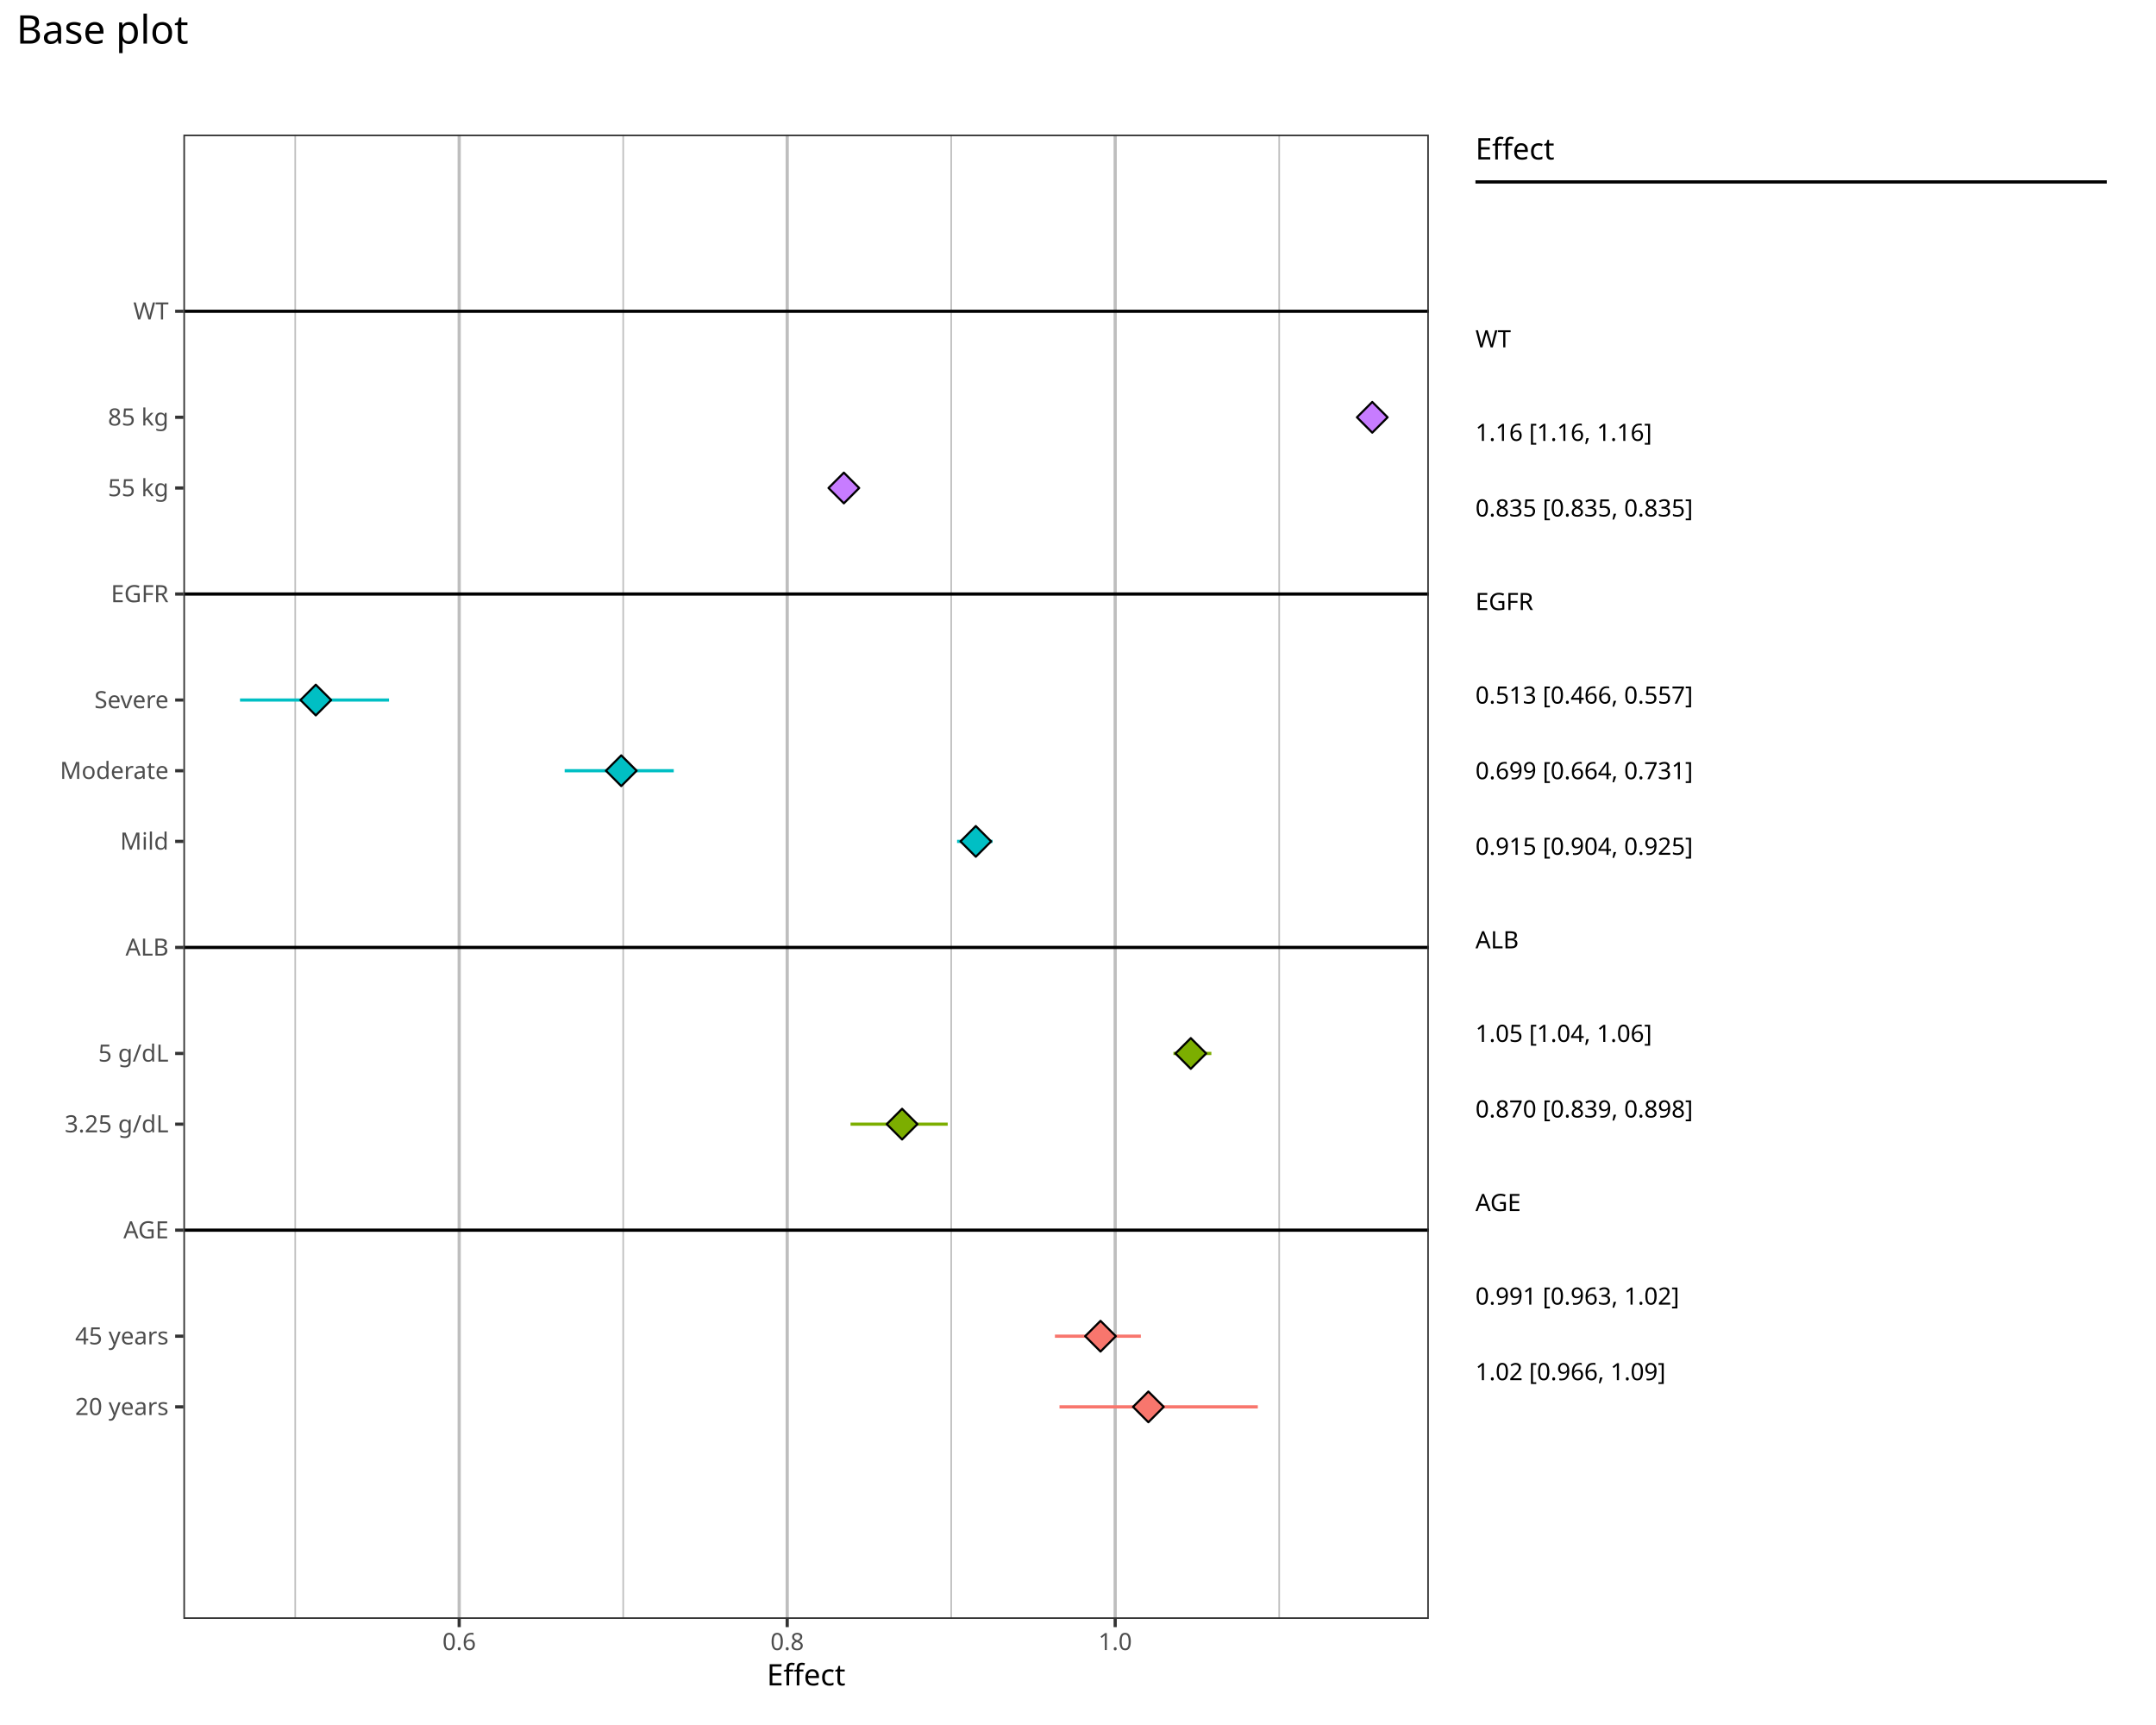
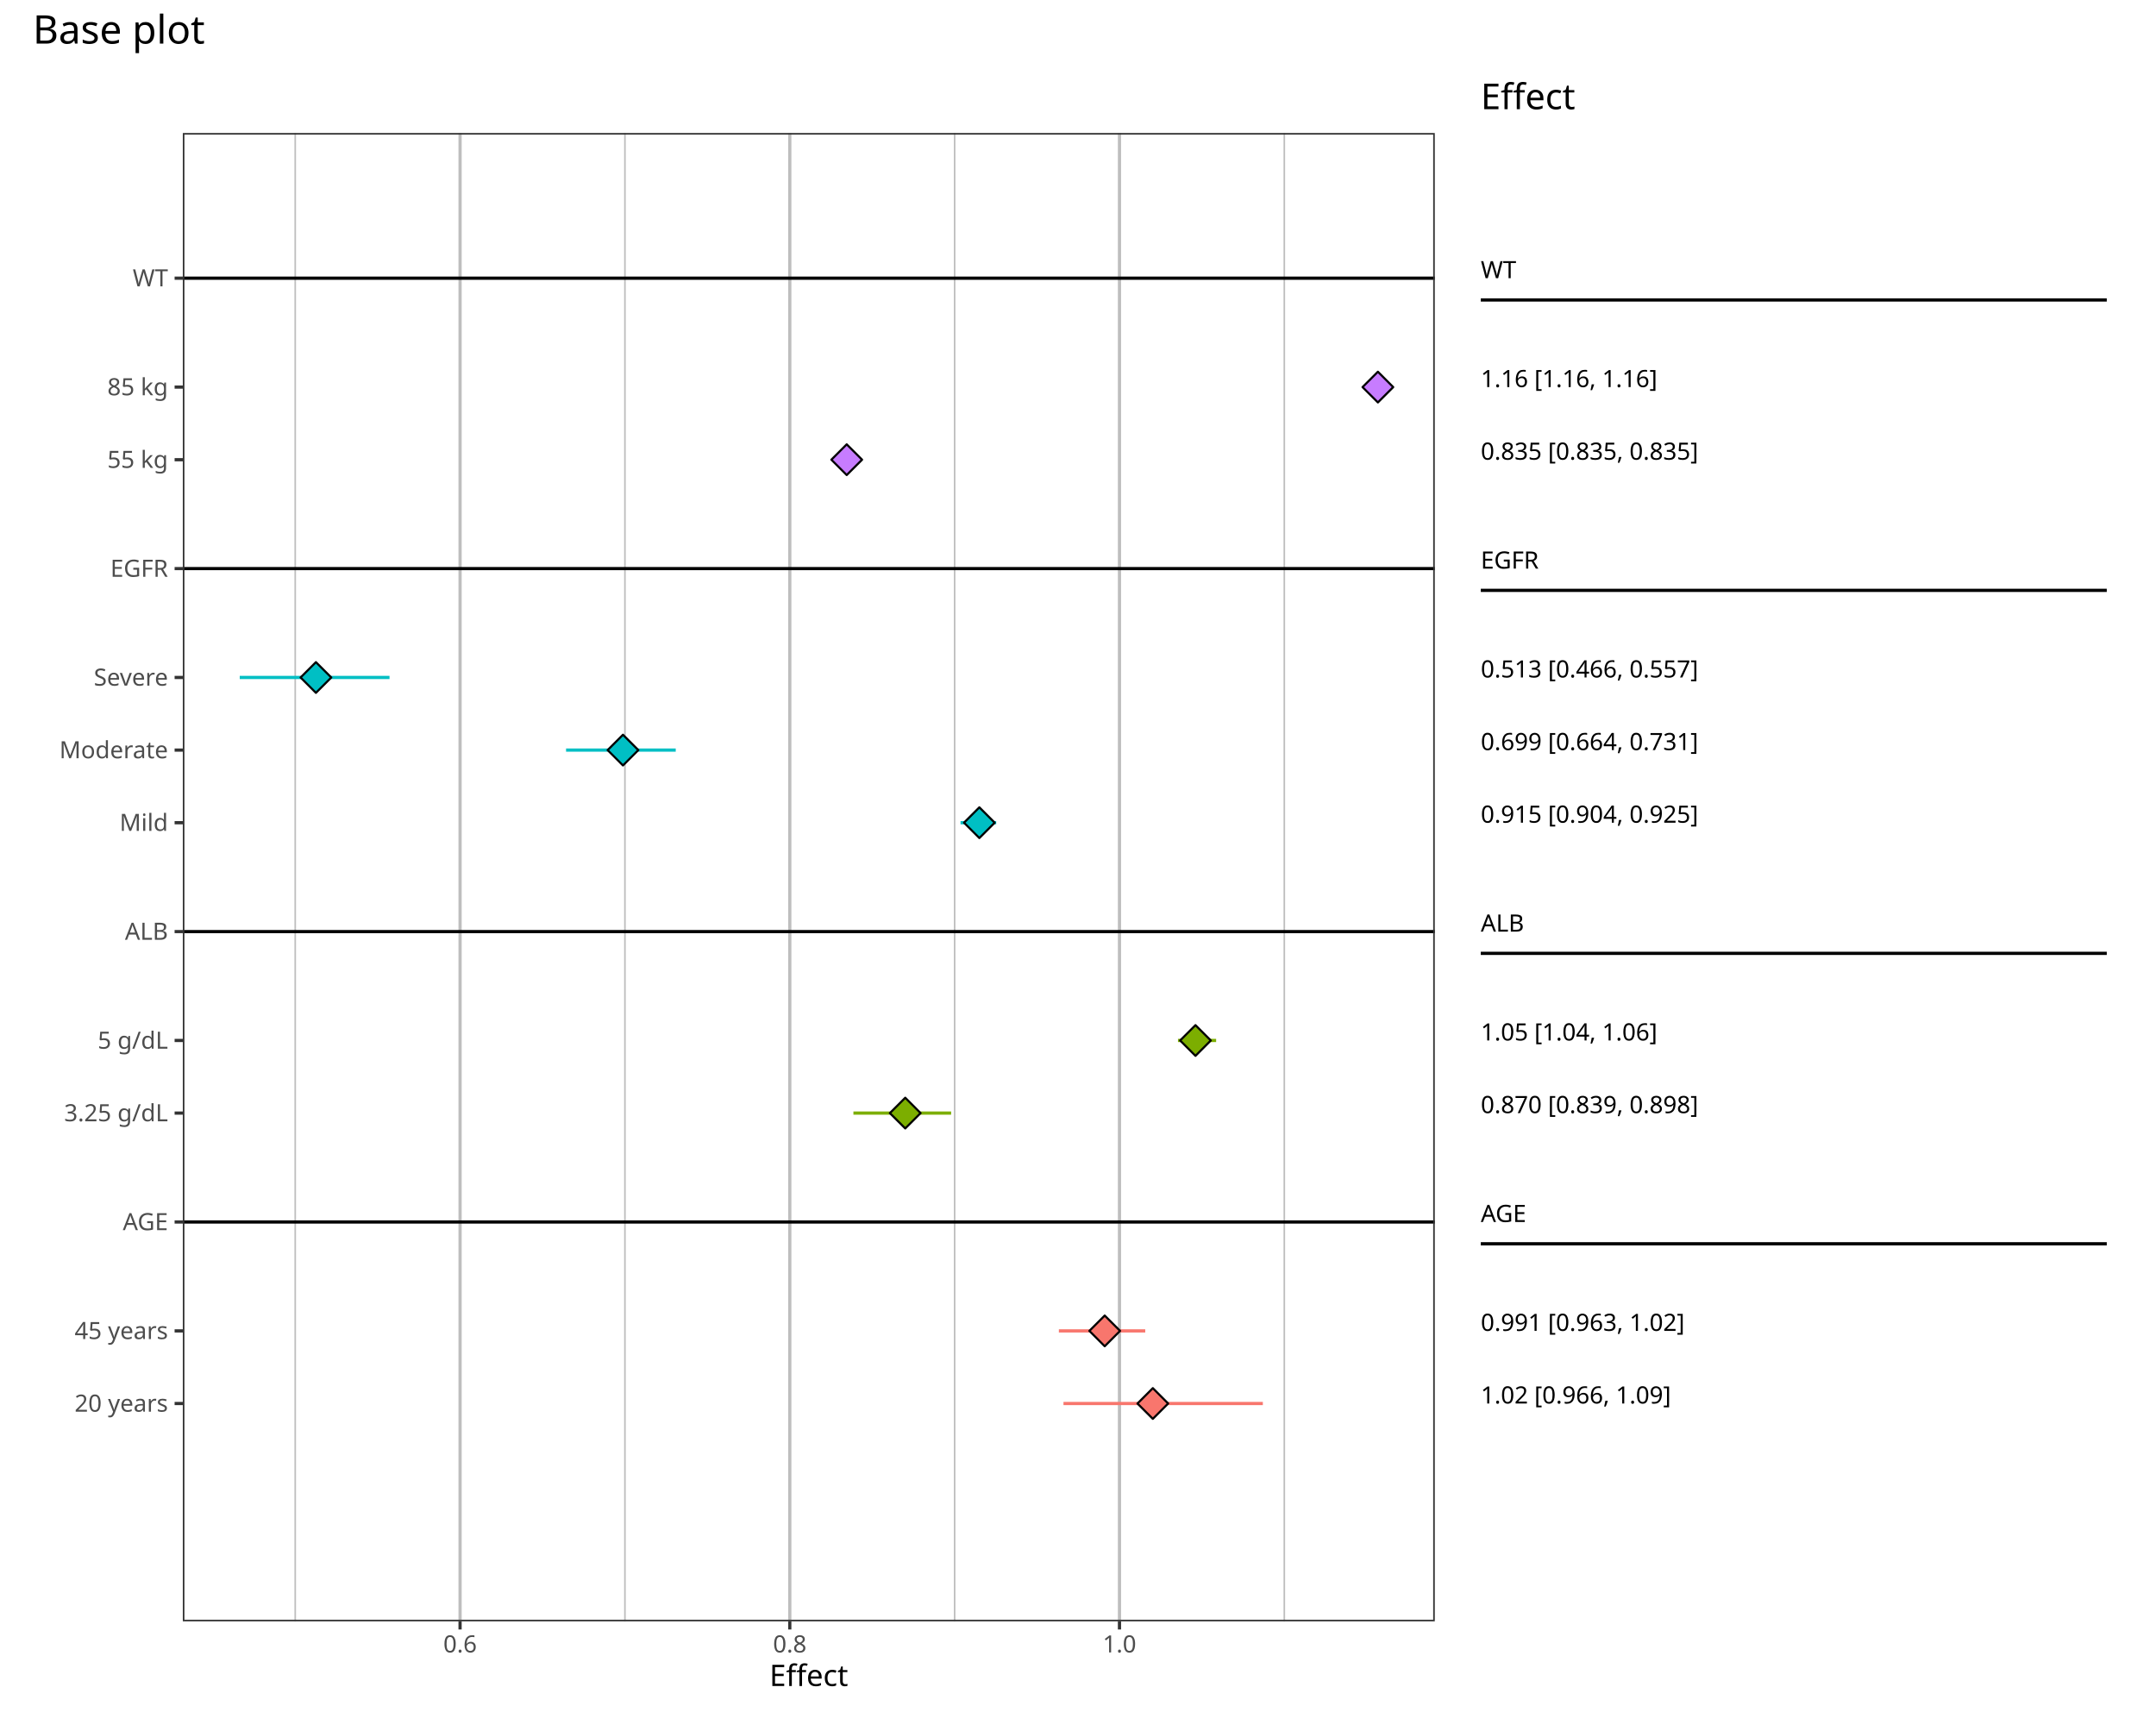
<svg xmlns="http://www.w3.org/2000/svg" class="svglite" data-engine-version="2.0" width="720.00pt" height="576.00pt" viewBox="0 0 720.00 576.00">
  <defs>
    <style type="text/css">
    .svglite line, .svglite polyline, .svglite polygon, .svglite path, .svglite rect, .svglite circle {
      fill: none;
      stroke: #000000;
      stroke-linecap: round;
      stroke-linejoin: round;
      stroke-miterlimit: 10.00;
    }
  </style>
  </defs>
  <rect width="100%" height="100%" style="stroke: none; fill: #FFFFFF;" />
  <defs>
    <clipPath id="cpMC4wMHw3MjAuMDB8MC4wMHw1NzYuMDA=">
      <rect x="0.00" y="0.00" width="720.00" height="576.00" />
    </clipPath>
  </defs>
  <g clip-path="url(#cpMC4wMHw3MjAuMDB8MC4wMHw1NzYuMDA=)">
    <rect x="0.00" y="0.00" width="720.00" height="576.00" style="stroke-width: 1.07; stroke: #FFFFFF; fill: #FFFFFF;" />
  </g>
  <defs>
-     <clipPath id="cpNS40OHw3MTQuNTJ8MjIuNzh8NTcwLjUy">
-       <rect x="5.48" y="22.78" width="709.04" height="547.74" />
+     <clipPath id="cpNjEuMDV8NzAzLjU2fDQ0LjQxfDU0MS4zNw==">
+       <rect x="61.05" y="44.41" width="642.51" height="496.97" />
    </clipPath>
  </defs>
-   <g clip-path="url(#cpNS40OHw3MTQuNTJ8MjIuNzh8NTcwLjUy)">
+   <g clip-path="url(#cpNjEuMDV8NzAzLjU2fDQ0LjQxfDU0MS4zNw==)">
</g>
  <g clip-path="url(#cpMC4wMHw3MjAuMDB8MC4wMHw1NzYuMDA=)">
</g>
  <defs>
-     <clipPath id="cpNS40OHw0NzguMTd8MjIuNzh8NTcwLjUy">
-       <rect x="5.48" y="22.78" width="472.69" height="547.74" />
+     <clipPath id="cpNS40OHw0ODAuMTV8MjIuNzh8NTcwLjUy">
+       <rect x="5.48" y="22.78" width="474.67" height="547.74" />
    </clipPath>
  </defs>
-   <g clip-path="url(#cpNS40OHw0NzguMTd8MjIuNzh8NTcwLjUy)">
-     <rect x="5.48" y="22.78" width="472.69" height="547.74" style="stroke-width: 1.07; stroke: #FFFFFF; fill: #FFFFFF;" />
+   <g clip-path="url(#cpNS40OHw0ODAuMTV8MjIuNzh8NTcwLjUy)">
+     <rect x="5.48" y="22.78" width="474.67" height="547.74" style="stroke-width: 1.07; stroke: #FFFFFF; fill: #FFFFFF;" />
  </g>
  <g clip-path="url(#cpMC4wMHw3MjAuMDB8MC4wMHw1NzYuMDA=)">
</g>
  <defs>
-     <clipPath id="cpNjEuMjR8NDc3LjE4fDQ0Ljk0fDU0MC41OA==">
-       <rect x="61.24" y="44.94" width="415.93" height="495.64" />
+     <clipPath id="cpNjEuMDV8NDc5LjE1fDQ0LjQxfDU0MS4zNw==">
+       <rect x="61.05" y="44.41" width="418.10" height="496.97" />
    </clipPath>
  </defs>
-   <g clip-path="url(#cpNjEuMjR8NDc3LjE4fDQ0Ljk0fDU0MC41OA==)">
-     <rect x="61.24" y="44.94" width="415.93" height="495.64" style="stroke-width: 1.07; stroke: none; fill: #FFFFFF;" />
-     <polyline points="98.59,540.58 98.59,44.94 " style="stroke-width: 0.53; stroke: #BEBEBE; stroke-linecap: butt;" />
-     <polyline points="208.12,540.58 208.12,44.94 " style="stroke-width: 0.53; stroke: #BEBEBE; stroke-linecap: butt;" />
-     <polyline points="317.66,540.58 317.66,44.94 " style="stroke-width: 0.53; stroke: #BEBEBE; stroke-linecap: butt;" />
-     <polyline points="427.19,540.58 427.19,44.94 " style="stroke-width: 0.53; stroke: #BEBEBE; stroke-linecap: butt;" />
-     <polyline points="153.35,540.58 153.35,44.94 " style="stroke-width: 1.07; stroke: #BEBEBE; stroke-linecap: butt;" />
-     <polyline points="262.89,540.58 262.89,44.94 " style="stroke-width: 1.07; stroke: #BEBEBE; stroke-linecap: butt;" />
-     <polyline points="372.42,540.58 372.42,44.94 " style="stroke-width: 1.07; stroke: #BEBEBE; stroke-linecap: butt;" />
-     <line x1="-175.25" y1="540.58" x2="-175.25" y2="44.94" style="stroke-width: 1.07; stroke-dasharray: 1.42,4.27,5.69,4.27; stroke-linecap: butt;" />
-     <polyline points="420.05,469.77 420.05,469.77 " style="stroke-width: 1.07; stroke: #F8766D; stroke-linecap: butt;" />
-     <polyline points="420.05,469.77 353.82,469.77 " style="stroke-width: 1.07; stroke: #F8766D; stroke-linecap: butt;" />
-     <polyline points="353.82,469.77 353.82,469.77 " style="stroke-width: 1.07; stroke: #F8766D; stroke-linecap: butt;" />
-     <polyline points="380.99,446.17 380.99,446.17 " style="stroke-width: 1.07; stroke: #F8766D; stroke-linecap: butt;" />
-     <polyline points="380.99,446.17 352.29,446.17 " style="stroke-width: 1.07; stroke: #F8766D; stroke-linecap: butt;" />
-     <polyline points="352.29,446.17 352.29,446.17 " style="stroke-width: 1.07; stroke: #F8766D; stroke-linecap: butt;" />
-     <polyline points="316.49,375.37 316.49,375.37 " style="stroke-width: 1.07; stroke: #7CAE00; stroke-linecap: butt;" />
-     <polyline points="316.49,375.37 284.04,375.37 " style="stroke-width: 1.07; stroke: #7CAE00; stroke-linecap: butt;" />
-     <polyline points="284.04,375.37 284.04,375.37 " style="stroke-width: 1.07; stroke: #7CAE00; stroke-linecap: butt;" />
-     <polyline points="404.54,351.76 404.54,351.76 " style="stroke-width: 1.07; stroke: #7CAE00; stroke-linecap: butt;" />
-     <polyline points="404.54,351.76 391.86,351.76 " style="stroke-width: 1.07; stroke: #7CAE00; stroke-linecap: butt;" />
-     <polyline points="391.86,351.76 391.86,351.76 " style="stroke-width: 1.07; stroke: #7CAE00; stroke-linecap: butt;" />
-     <polyline points="331.47,280.96 331.47,280.96 " style="stroke-width: 1.07; stroke: #00BFC4; stroke-linecap: butt;" />
-     <polyline points="331.47,280.96 319.62,280.96 " style="stroke-width: 1.07; stroke: #00BFC4; stroke-linecap: butt;" />
-     <polyline points="319.62,280.96 319.62,280.96 " style="stroke-width: 1.07; stroke: #00BFC4; stroke-linecap: butt;" />
-     <polyline points="225.00,257.35 225.00,257.35 " style="stroke-width: 1.07; stroke: #00BFC4; stroke-linecap: butt;" />
-     <polyline points="225.00,257.35 188.57,257.35 " style="stroke-width: 1.07; stroke: #00BFC4; stroke-linecap: butt;" />
-     <polyline points="188.57,257.35 188.57,257.35 " style="stroke-width: 1.07; stroke: #00BFC4; stroke-linecap: butt;" />
-     <polyline points="129.91,233.75 129.91,233.75 " style="stroke-width: 1.07; stroke: #00BFC4; stroke-linecap: butt;" />
-     <polyline points="129.91,233.75 80.15,233.75 " style="stroke-width: 1.07; stroke: #00BFC4; stroke-linecap: butt;" />
-     <polyline points="80.15,233.75 80.15,233.75 " style="stroke-width: 1.07; stroke: #00BFC4; stroke-linecap: butt;" />
-     <polyline points="281.81,162.95 281.81,162.95 " style="stroke-width: 1.07; stroke: #C77CFF; stroke-linecap: butt;" />
-     <polyline points="281.81,162.95 281.81,162.95 " style="stroke-width: 1.07; stroke: #C77CFF; stroke-linecap: butt;" />
-     <polyline points="281.81,162.95 281.81,162.95 " style="stroke-width: 1.07; stroke: #C77CFF; stroke-linecap: butt;" />
-     <polyline points="458.27,139.34 458.27,139.34 " style="stroke-width: 1.07; stroke: #C77CFF; stroke-linecap: butt;" />
-     <polyline points="458.27,139.34 458.27,139.34 " style="stroke-width: 1.07; stroke: #C77CFF; stroke-linecap: butt;" />
-     <polyline points="458.27,139.34 458.27,139.34 " style="stroke-width: 1.07; stroke: #C77CFF; stroke-linecap: butt;" />
-     <polygon points="383.50,474.90 388.63,469.77 383.50,464.65 378.38,469.77 " style="stroke-width: 0.71; fill: #F8766D;" />
-     <polygon points="367.52,451.30 372.64,446.17 367.52,441.05 362.39,446.17 " style="stroke-width: 0.71; fill: #F8766D;" />
-     <polygon points="301.25,380.49 306.38,375.37 301.25,370.24 296.13,375.37 " style="stroke-width: 0.71; fill: #7CAE00;" />
-     <polygon points="397.67,356.89 402.80,351.76 397.67,346.64 392.55,351.76 " style="stroke-width: 0.71; fill: #7CAE00;" />
-     <polygon points="325.87,286.08 331.00,280.96 325.87,275.83 320.75,280.96 " style="stroke-width: 0.71; fill: #00BFC4;" />
-     <polygon points="207.47,262.48 212.60,257.35 207.47,252.23 202.35,257.35 " style="stroke-width: 0.71; fill: #00BFC4;" />
-     <polygon points="105.46,238.88 110.59,233.75 105.46,228.63 100.34,233.75 " style="stroke-width: 0.71; fill: #00BFC4;" />
-     <polygon points="281.81,168.07 286.93,162.95 281.81,157.82 276.68,162.95 " style="stroke-width: 0.71; fill: #C77CFF;" />
-     <polygon points="458.27,144.47 463.40,139.34 458.27,134.22 453.15,139.34 " style="stroke-width: 0.71; fill: #C77CFF;" />
-     <line x1="61.24" y1="103.94" x2="477.18" y2="103.94" style="stroke-width: 1.07; stroke-linecap: butt;" />
-     <line x1="61.24" y1="198.35" x2="477.18" y2="198.35" style="stroke-width: 1.07; stroke-linecap: butt;" />
-     <line x1="61.24" y1="316.36" x2="477.18" y2="316.36" style="stroke-width: 1.07; stroke-linecap: butt;" />
-     <line x1="61.24" y1="410.77" x2="477.18" y2="410.77" style="stroke-width: 1.07; stroke-linecap: butt;" />
-     <rect x="61.24" y="44.94" width="415.93" height="495.64" style="stroke-width: 1.07; stroke: #333333;" />
+   <g clip-path="url(#cpNjEuMDV8NDc5LjE1fDQ0LjQxfDU0MS4zNw==)">
+     <rect x="61.05" y="44.41" width="418.10" height="496.97" style="stroke-width: 1.07; stroke: none; fill: #FFFFFF;" />
+     <polyline points="98.59,541.37 98.59,44.41 " style="stroke-width: 0.53; stroke: #BEBEBE; stroke-linecap: butt;" />
+     <polyline points="208.70,541.37 208.70,44.41 " style="stroke-width: 0.53; stroke: #BEBEBE; stroke-linecap: butt;" />
+     <polyline points="318.80,541.37 318.80,44.41 " style="stroke-width: 0.53; stroke: #BEBEBE; stroke-linecap: butt;" />
+     <polyline points="428.90,541.37 428.90,44.41 " style="stroke-width: 0.53; stroke: #BEBEBE; stroke-linecap: butt;" />
+     <polyline points="153.64,541.37 153.64,44.41 " style="stroke-width: 1.07; stroke: #BEBEBE; stroke-linecap: butt;" />
+     <polyline points="263.75,541.37 263.75,44.41 " style="stroke-width: 1.07; stroke: #BEBEBE; stroke-linecap: butt;" />
+     <polyline points="373.85,541.37 373.85,44.41 " style="stroke-width: 1.07; stroke: #BEBEBE; stroke-linecap: butt;" />
+     <line x1="-176.67" y1="541.37" x2="-176.67" y2="44.41" style="stroke-width: 1.07; stroke-dasharray: 1.42,4.27,5.69,4.27; stroke-linecap: butt;" />
+     <polyline points="421.73,468.65 421.73,468.65 " style="stroke-width: 1.07; stroke: #F8766D; stroke-linecap: butt;" />
+     <polyline points="421.73,468.65 355.15,468.65 " style="stroke-width: 1.07; stroke: #F8766D; stroke-linecap: butt;" />
+     <polyline points="355.15,468.65 355.15,468.65 " style="stroke-width: 1.07; stroke: #F8766D; stroke-linecap: butt;" />
+     <polyline points="382.46,444.40 382.46,444.40 " style="stroke-width: 1.07; stroke: #F8766D; stroke-linecap: butt;" />
+     <polyline points="382.46,444.40 353.61,444.40 " style="stroke-width: 1.07; stroke: #F8766D; stroke-linecap: butt;" />
+     <polyline points="353.61,444.40 353.61,444.40 " style="stroke-width: 1.07; stroke: #F8766D; stroke-linecap: butt;" />
+     <polyline points="317.63,371.68 317.63,371.68 " style="stroke-width: 1.07; stroke: #7CAE00; stroke-linecap: butt;" />
+     <polyline points="317.63,371.68 285.00,371.68 " style="stroke-width: 1.07; stroke: #7CAE00; stroke-linecap: butt;" />
+     <polyline points="285.00,371.68 285.00,371.68 " style="stroke-width: 1.07; stroke: #7CAE00; stroke-linecap: butt;" />
+     <polyline points="406.13,347.43 406.13,347.43 " style="stroke-width: 1.07; stroke: #7CAE00; stroke-linecap: butt;" />
+     <polyline points="406.13,347.43 393.39,347.43 " style="stroke-width: 1.07; stroke: #7CAE00; stroke-linecap: butt;" />
+     <polyline points="393.39,347.43 393.39,347.43 " style="stroke-width: 1.07; stroke: #7CAE00; stroke-linecap: butt;" />
+     <polyline points="332.68,274.71 332.68,274.71 " style="stroke-width: 1.07; stroke: #00BFC4; stroke-linecap: butt;" />
+     <polyline points="332.68,274.71 320.77,274.71 " style="stroke-width: 1.07; stroke: #00BFC4; stroke-linecap: butt;" />
+     <polyline points="320.77,274.71 320.77,274.71 " style="stroke-width: 1.07; stroke: #00BFC4; stroke-linecap: butt;" />
+     <polyline points="225.66,250.47 225.66,250.47 " style="stroke-width: 1.07; stroke: #00BFC4; stroke-linecap: butt;" />
+     <polyline points="225.66,250.47 189.04,250.47 " style="stroke-width: 1.07; stroke: #00BFC4; stroke-linecap: butt;" />
+     <polyline points="189.04,250.47 189.04,250.47 " style="stroke-width: 1.07; stroke: #00BFC4; stroke-linecap: butt;" />
+     <polyline points="130.08,226.22 130.08,226.22 " style="stroke-width: 1.07; stroke: #00BFC4; stroke-linecap: butt;" />
+     <polyline points="130.08,226.22 80.06,226.22 " style="stroke-width: 1.07; stroke: #00BFC4; stroke-linecap: butt;" />
+     <polyline points="80.06,226.22 80.06,226.22 " style="stroke-width: 1.07; stroke: #00BFC4; stroke-linecap: butt;" />
+     <polyline points="282.76,153.50 282.76,153.50 " style="stroke-width: 1.07; stroke: #C77CFF; stroke-linecap: butt;" />
+     <polyline points="282.76,153.50 282.76,153.50 " style="stroke-width: 1.07; stroke: #C77CFF; stroke-linecap: butt;" />
+     <polyline points="282.76,153.50 282.76,153.50 " style="stroke-width: 1.07; stroke: #C77CFF; stroke-linecap: butt;" />
+     <polyline points="460.15,129.26 460.15,129.26 " style="stroke-width: 1.07; stroke: #C77CFF; stroke-linecap: butt;" />
+     <polyline points="460.15,129.26 460.15,129.26 " style="stroke-width: 1.07; stroke: #C77CFF; stroke-linecap: butt;" />
+     <polyline points="460.15,129.26 460.15,129.26 " style="stroke-width: 1.07; stroke: #C77CFF; stroke-linecap: butt;" />
+     <polygon points="384.99,473.77 390.11,468.65 384.99,463.52 379.86,468.65 " style="stroke-width: 0.71; fill: #F8766D;" />
+     <polygon points="368.92,449.53 374.05,444.40 368.92,439.28 363.80,444.40 " style="stroke-width: 0.71; fill: #F8766D;" />
+     <polygon points="302.31,376.80 307.43,371.68 302.31,366.55 297.18,371.68 " style="stroke-width: 0.71; fill: #7CAE00;" />
+     <polygon points="399.23,352.56 404.35,347.43 399.23,342.31 394.11,347.43 " style="stroke-width: 0.71; fill: #7CAE00;" />
+     <polygon points="327.06,279.83 332.18,274.71 327.06,269.58 321.93,274.71 " style="stroke-width: 0.71; fill: #00BFC4;" />
+     <polygon points="208.04,255.59 213.17,250.47 208.04,245.34 202.92,250.47 " style="stroke-width: 0.71; fill: #00BFC4;" />
+     <polygon points="105.50,231.35 110.63,226.22 105.50,221.10 100.38,226.22 " style="stroke-width: 0.71; fill: #00BFC4;" />
+     <polygon points="282.76,158.62 287.89,153.50 282.76,148.37 277.64,153.50 " style="stroke-width: 0.71; fill: #C77CFF;" />
+     <polygon points="460.15,134.38 465.27,129.26 460.15,124.13 455.02,129.26 " style="stroke-width: 0.71; fill: #C77CFF;" />
+     <line x1="61.05" y1="92.89" x2="479.15" y2="92.89" style="stroke-width: 1.07; stroke-linecap: butt;" />
+     <line x1="61.05" y1="189.86" x2="479.15" y2="189.86" style="stroke-width: 1.07; stroke-linecap: butt;" />
+     <line x1="61.05" y1="311.07" x2="479.15" y2="311.07" style="stroke-width: 1.07; stroke-linecap: butt;" />
+     <line x1="61.05" y1="408.04" x2="479.15" y2="408.04" style="stroke-width: 1.07; stroke-linecap: butt;" />
+     <rect x="61.05" y="44.41" width="418.10" height="496.97" style="stroke-width: 1.07; stroke: #333333;" />
  </g>
  <g clip-path="url(#cpMC4wMHw3MjAuMDB8MC4wMHw1NzYuMDA=)">
-     <text x="56.31" y="106.67" text-anchor="end" style="font-size: 7.94px; fill: #4D4D4D; font-family: sans;" textLength="12.34px" lengthAdjust="spacingAndGlyphs">WT</text>
-     <text x="56.31" y="142.08" text-anchor="end" style="font-size: 7.94px; fill: #4D4D4D; font-family: sans;" textLength="19.42px" lengthAdjust="spacingAndGlyphs">85 kg</text>
-     <text x="56.31" y="165.68" text-anchor="end" style="font-size: 7.94px; fill: #4D4D4D; font-family: sans;" textLength="19.42px" lengthAdjust="spacingAndGlyphs">55 kg</text>
-     <text x="56.31" y="201.08" text-anchor="end" style="font-size: 7.94px; fill: #4D4D4D; font-family: sans;" textLength="22.05px" lengthAdjust="spacingAndGlyphs">EGFR</text>
-     <text x="56.31" y="236.48" text-anchor="end" style="font-size: 7.94px; fill: #4D4D4D; font-family: sans;" textLength="25.15px" lengthAdjust="spacingAndGlyphs">Severe</text>
-     <text x="56.31" y="260.09" text-anchor="end" style="font-size: 7.94px; fill: #4D4D4D; font-family: sans;" textLength="33.54px" lengthAdjust="spacingAndGlyphs">Moderate</text>
-     <text x="56.31" y="283.69" text-anchor="end" style="font-size: 7.94px; fill: #4D4D4D; font-family: sans;" textLength="14.55px" lengthAdjust="spacingAndGlyphs">Mild</text>
-     <text x="56.31" y="319.09" text-anchor="end" style="font-size: 7.94px; fill: #4D4D4D; font-family: sans;" textLength="15.01px" lengthAdjust="spacingAndGlyphs">ALB</text>
-     <text x="56.31" y="354.49" text-anchor="end" style="font-size: 7.94px; fill: #4D4D4D; font-family: sans;" textLength="22.07px" lengthAdjust="spacingAndGlyphs">5 g/dL</text>
-     <text x="56.31" y="378.10" text-anchor="end" style="font-size: 7.94px; fill: #4D4D4D; font-family: sans;" textLength="33.10px" lengthAdjust="spacingAndGlyphs">3.25 g/dL</text>
-     <text x="56.31" y="413.50" text-anchor="end" style="font-size: 7.94px; fill: #4D4D4D; font-family: sans;" textLength="16.77px" lengthAdjust="spacingAndGlyphs">AGE</text>
-     <text x="56.31" y="448.90" text-anchor="end" style="font-size: 7.94px; fill: #4D4D4D; font-family: sans;" textLength="30.45px" lengthAdjust="spacingAndGlyphs">45 years</text>
-     <text x="56.31" y="472.50" text-anchor="end" style="font-size: 7.94px; fill: #4D4D4D; font-family: sans;" textLength="30.45px" lengthAdjust="spacingAndGlyphs">20 years</text>
-     <polyline points="58.50,103.94 61.24,103.94 " style="stroke-width: 1.07; stroke: #333333; stroke-linecap: butt;" />
-     <polyline points="58.50,139.34 61.24,139.34 " style="stroke-width: 1.07; stroke: #333333; stroke-linecap: butt;" />
-     <polyline points="58.50,162.95 61.24,162.95 " style="stroke-width: 1.07; stroke: #333333; stroke-linecap: butt;" />
-     <polyline points="58.50,198.35 61.24,198.35 " style="stroke-width: 1.07; stroke: #333333; stroke-linecap: butt;" />
-     <polyline points="58.50,233.75 61.24,233.75 " style="stroke-width: 1.07; stroke: #333333; stroke-linecap: butt;" />
-     <polyline points="58.50,257.35 61.24,257.35 " style="stroke-width: 1.07; stroke: #333333; stroke-linecap: butt;" />
-     <polyline points="58.50,280.96 61.24,280.96 " style="stroke-width: 1.07; stroke: #333333; stroke-linecap: butt;" />
-     <polyline points="58.50,316.36 61.24,316.36 " style="stroke-width: 1.07; stroke: #333333; stroke-linecap: butt;" />
-     <polyline points="58.50,351.76 61.24,351.76 " style="stroke-width: 1.07; stroke: #333333; stroke-linecap: butt;" />
-     <polyline points="58.50,375.37 61.24,375.37 " style="stroke-width: 1.07; stroke: #333333; stroke-linecap: butt;" />
-     <polyline points="58.50,410.77 61.24,410.77 " style="stroke-width: 1.07; stroke: #333333; stroke-linecap: butt;" />
-     <polyline points="58.50,446.17 61.24,446.17 " style="stroke-width: 1.07; stroke: #333333; stroke-linecap: butt;" />
-     <polyline points="58.50,469.77 61.24,469.77 " style="stroke-width: 1.07; stroke: #333333; stroke-linecap: butt;" />
-     <polyline points="153.35,543.32 153.35,540.58 " style="stroke-width: 1.07; stroke: #333333; stroke-linecap: butt;" />
-     <polyline points="262.89,543.32 262.89,540.58 " style="stroke-width: 1.07; stroke: #333333; stroke-linecap: butt;" />
-     <polyline points="372.42,543.32 372.42,540.58 " style="stroke-width: 1.07; stroke: #333333; stroke-linecap: butt;" />
-     <text x="153.35" y="550.97" text-anchor="middle" style="font-size: 7.94px; fill: #4D4D4D; font-family: sans;" textLength="11.03px" lengthAdjust="spacingAndGlyphs">0.6</text>
-     <text x="262.89" y="550.97" text-anchor="middle" style="font-size: 7.94px; fill: #4D4D4D; font-family: sans;" textLength="11.03px" lengthAdjust="spacingAndGlyphs">0.8</text>
-     <text x="372.42" y="550.97" text-anchor="middle" style="font-size: 7.94px; fill: #4D4D4D; font-family: sans;" textLength="11.03px" lengthAdjust="spacingAndGlyphs">1.0</text>
-     <text x="269.21" y="562.79" text-anchor="middle" style="font-size: 9.92px; font-family: sans;" textLength="25.37px" lengthAdjust="spacingAndGlyphs">Effect</text>
+     <text x="56.12" y="95.62" text-anchor="end" style="font-size: 7.94px; fill: #4D4D4D; font-family: sans;" textLength="12.34px" lengthAdjust="spacingAndGlyphs">WT</text>
+     <text x="56.12" y="131.99" text-anchor="end" style="font-size: 7.94px; fill: #4D4D4D; font-family: sans;" textLength="19.42px" lengthAdjust="spacingAndGlyphs">85 kg</text>
+     <text x="56.12" y="156.23" text-anchor="end" style="font-size: 7.94px; fill: #4D4D4D; font-family: sans;" textLength="19.42px" lengthAdjust="spacingAndGlyphs">55 kg</text>
+     <text x="56.12" y="192.59" text-anchor="end" style="font-size: 7.94px; fill: #4D4D4D; font-family: sans;" textLength="22.05px" lengthAdjust="spacingAndGlyphs">EGFR</text>
+     <text x="56.12" y="228.95" text-anchor="end" style="font-size: 7.94px; fill: #4D4D4D; font-family: sans;" textLength="25.15px" lengthAdjust="spacingAndGlyphs">Severe</text>
+     <text x="56.12" y="253.20" text-anchor="end" style="font-size: 7.94px; fill: #4D4D4D; font-family: sans;" textLength="33.54px" lengthAdjust="spacingAndGlyphs">Moderate</text>
+     <text x="56.12" y="277.44" text-anchor="end" style="font-size: 7.94px; fill: #4D4D4D; font-family: sans;" textLength="14.55px" lengthAdjust="spacingAndGlyphs">Mild</text>
+     <text x="56.12" y="313.80" text-anchor="end" style="font-size: 7.94px; fill: #4D4D4D; font-family: sans;" textLength="15.01px" lengthAdjust="spacingAndGlyphs">ALB</text>
+     <text x="56.12" y="350.17" text-anchor="end" style="font-size: 7.94px; fill: #4D4D4D; font-family: sans;" textLength="22.07px" lengthAdjust="spacingAndGlyphs">5 g/dL</text>
+     <text x="56.12" y="374.41" text-anchor="end" style="font-size: 7.94px; fill: #4D4D4D; font-family: sans;" textLength="33.10px" lengthAdjust="spacingAndGlyphs">3.25 g/dL</text>
+     <text x="56.12" y="410.77" text-anchor="end" style="font-size: 7.94px; fill: #4D4D4D; font-family: sans;" textLength="16.77px" lengthAdjust="spacingAndGlyphs">AGE</text>
+     <text x="56.12" y="447.13" text-anchor="end" style="font-size: 7.94px; fill: #4D4D4D; font-family: sans;" textLength="30.45px" lengthAdjust="spacingAndGlyphs">45 years</text>
+     <text x="56.12" y="471.38" text-anchor="end" style="font-size: 7.94px; fill: #4D4D4D; font-family: sans;" textLength="30.45px" lengthAdjust="spacingAndGlyphs">20 years</text>
+     <polyline points="58.31,92.89 61.05,92.89 " style="stroke-width: 1.07; stroke: #333333; stroke-linecap: butt;" />
+     <polyline points="58.31,129.26 61.05,129.26 " style="stroke-width: 1.07; stroke: #333333; stroke-linecap: butt;" />
+     <polyline points="58.31,153.50 61.05,153.50 " style="stroke-width: 1.07; stroke: #333333; stroke-linecap: butt;" />
+     <polyline points="58.31,189.86 61.05,189.86 " style="stroke-width: 1.07; stroke: #333333; stroke-linecap: butt;" />
+     <polyline points="58.31,226.22 61.05,226.22 " style="stroke-width: 1.07; stroke: #333333; stroke-linecap: butt;" />
+     <polyline points="58.31,250.47 61.05,250.47 " style="stroke-width: 1.07; stroke: #333333; stroke-linecap: butt;" />
+     <polyline points="58.31,274.71 61.05,274.71 " style="stroke-width: 1.07; stroke: #333333; stroke-linecap: butt;" />
+     <polyline points="58.31,311.07 61.05,311.07 " style="stroke-width: 1.07; stroke: #333333; stroke-linecap: butt;" />
+     <polyline points="58.31,347.43 61.05,347.43 " style="stroke-width: 1.07; stroke: #333333; stroke-linecap: butt;" />
+     <polyline points="58.31,371.68 61.05,371.68 " style="stroke-width: 1.07; stroke: #333333; stroke-linecap: butt;" />
+     <polyline points="58.31,408.04 61.05,408.04 " style="stroke-width: 1.07; stroke: #333333; stroke-linecap: butt;" />
+     <polyline points="58.31,444.40 61.05,444.40 " style="stroke-width: 1.07; stroke: #333333; stroke-linecap: butt;" />
+     <polyline points="58.31,468.65 61.05,468.65 " style="stroke-width: 1.07; stroke: #333333; stroke-linecap: butt;" />
+     <polyline points="153.64,544.11 153.64,541.37 " style="stroke-width: 1.07; stroke: #333333; stroke-linecap: butt;" />
+     <polyline points="263.75,544.11 263.75,541.37 " style="stroke-width: 1.07; stroke: #333333; stroke-linecap: butt;" />
+     <polyline points="373.85,544.11 373.85,541.37 " style="stroke-width: 1.07; stroke: #333333; stroke-linecap: butt;" />
+     <text x="153.64" y="551.77" text-anchor="middle" style="font-size: 7.94px; fill: #4D4D4D; font-family: sans;" textLength="11.03px" lengthAdjust="spacingAndGlyphs">0.6</text>
+     <text x="263.75" y="551.77" text-anchor="middle" style="font-size: 7.94px; fill: #4D4D4D; font-family: sans;" textLength="11.03px" lengthAdjust="spacingAndGlyphs">0.8</text>
+     <text x="373.85" y="551.77" text-anchor="middle" style="font-size: 7.94px; fill: #4D4D4D; font-family: sans;" textLength="11.03px" lengthAdjust="spacingAndGlyphs">1.0</text>
+     <text x="270.10" y="562.98" text-anchor="middle" style="font-size: 9.92px; font-family: sans;" textLength="25.37px" lengthAdjust="spacingAndGlyphs">Effect</text>
  </g>
  <defs>
-     <clipPath id="cpNDc4LjE3fDcxNC41MnwyMi43OHw1NzAuNTI=">
-       <rect x="478.17" y="22.78" width="236.35" height="547.74" />
+     <clipPath id="cpNDgwLjE1fDcxNC41MnwyMi43OHw1NzAuNTI=">
+       <rect x="480.15" y="22.78" width="234.37" height="547.74" />
    </clipPath>
  </defs>
-   <g clip-path="url(#cpNDc4LjE3fDcxNC41MnwyMi43OHw1NzAuNTI=)">
-     <rect x="478.17" y="22.78" width="236.35" height="547.74" style="stroke-width: 1.07; stroke: #FFFFFF; fill: #FFFFFF;" />
+   <g clip-path="url(#cpNDgwLjE1fDcxNC41MnwyMi43OHw1NzAuNTI=)">
+     <rect x="480.15" y="22.78" width="234.37" height="547.74" style="stroke-width: 1.07; stroke: #FFFFFF; fill: #FFFFFF;" />
  </g>
  <g clip-path="url(#cpMC4wMHw3MjAuMDB8MC4wMHw1NzYuMDA=)">
</g>
  <defs>
-     <clipPath id="cpNDkyLjczfDcwMy41NnwyOC4yNnw1NDAuNTg=">
-       <rect x="492.73" y="28.26" width="210.83" height="512.32" />
+     <clipPath id="cpNDk0LjUxfDcwMy41Nnw0NC40MXw1NDEuMzc=">
+       <rect x="494.51" y="44.41" width="209.05" height="496.97" />
    </clipPath>
  </defs>
-   <g clip-path="url(#cpNDkyLjczfDcwMy41NnwyOC4yNnw1NDAuNTg=)">
-     <rect x="492.73" y="28.26" width="210.83" height="512.32" style="stroke-width: 1.07; stroke: none; fill: #FFFFFF;" />
-     <text x="492.73" y="115.98" style="font-size: 7.97px; font-family: sans;" textLength="12.39px" lengthAdjust="spacingAndGlyphs">WT</text>
-     <text x="492.73" y="147.22" style="font-size: 7.97px; font-family: sans;" textLength="57.59px" lengthAdjust="spacingAndGlyphs">1.16 [1.16, 1.16]</text>
-     <text x="492.73" y="172.46" style="font-size: 7.97px; font-family: sans;" textLength="70.88px" lengthAdjust="spacingAndGlyphs">0.835 [0.835, 0.835]</text>
-     <text x="492.73" y="203.70" style="font-size: 7.97px; font-family: sans;" textLength="22.14px" lengthAdjust="spacingAndGlyphs">EGFR</text>
-     <text x="492.73" y="234.94" style="font-size: 7.97px; font-family: sans;" textLength="70.88px" lengthAdjust="spacingAndGlyphs">0.513 [0.466, 0.557]</text>
-     <text x="492.73" y="260.18" style="font-size: 7.97px; font-family: sans;" textLength="70.88px" lengthAdjust="spacingAndGlyphs">0.699 [0.664, 0.731]</text>
-     <text x="492.73" y="285.42" style="font-size: 7.97px; font-family: sans;" textLength="70.88px" lengthAdjust="spacingAndGlyphs">0.915 [0.904, 0.925]</text>
-     <text x="492.73" y="316.66" style="font-size: 7.97px; font-family: sans;" textLength="15.06px" lengthAdjust="spacingAndGlyphs">ALB</text>
-     <text x="492.73" y="347.90" style="font-size: 7.97px; font-family: sans;" textLength="57.59px" lengthAdjust="spacingAndGlyphs">1.05 [1.04, 1.06]</text>
-     <text x="492.73" y="373.14" style="font-size: 7.97px; font-family: sans;" textLength="70.88px" lengthAdjust="spacingAndGlyphs">0.870 [0.839, 0.898]</text>
-     <text x="492.73" y="404.38" style="font-size: 7.97px; font-family: sans;" textLength="16.83px" lengthAdjust="spacingAndGlyphs">AGE</text>
-     <text x="492.73" y="435.62" style="font-size: 7.97px; font-family: sans;" textLength="66.45px" lengthAdjust="spacingAndGlyphs">0.991 [0.963, 1.02]</text>
-     <text x="492.73" y="460.86" style="font-size: 7.97px; font-family: sans;" textLength="62.02px" lengthAdjust="spacingAndGlyphs">1.02 [0.966, 1.09]</text>
-     <text x="492.73" y="53.25" style="font-size: 9.96px; font-family: sans;" textLength="25.47px" lengthAdjust="spacingAndGlyphs">Effect</text>
-     <line x1="492.73" y1="60.75" x2="703.56" y2="60.75" style="stroke-width: 1.07; stroke-linecap: butt;" />
+   <g clip-path="url(#cpNDk0LjUxfDcwMy41Nnw0NC40MXw1NDEuMzc=)">
+     <rect x="494.51" y="44.41" width="209.05" height="496.97" style="stroke-width: 1.07; stroke: none; fill: #FFFFFF;" />
+     <text x="494.51" y="92.89" style="font-size: 7.97px; font-family: sans;" textLength="12.39px" lengthAdjust="spacingAndGlyphs">WT</text>
+     <text x="494.51" y="129.26" style="font-size: 7.97px; font-family: sans;" textLength="57.59px" lengthAdjust="spacingAndGlyphs">1.16 [1.16, 1.16]</text>
+     <text x="494.51" y="153.50" style="font-size: 7.97px; font-family: sans;" textLength="70.88px" lengthAdjust="spacingAndGlyphs">0.835 [0.835, 0.835]</text>
+     <text x="494.51" y="189.86" style="font-size: 7.97px; font-family: sans;" textLength="22.14px" lengthAdjust="spacingAndGlyphs">EGFR</text>
+     <text x="494.51" y="226.22" style="font-size: 7.97px; font-family: sans;" textLength="70.88px" lengthAdjust="spacingAndGlyphs">0.513 [0.466, 0.557]</text>
+     <text x="494.51" y="250.47" style="font-size: 7.97px; font-family: sans;" textLength="70.88px" lengthAdjust="spacingAndGlyphs">0.699 [0.664, 0.731]</text>
+     <text x="494.51" y="274.71" style="font-size: 7.97px; font-family: sans;" textLength="70.88px" lengthAdjust="spacingAndGlyphs">0.915 [0.904, 0.925]</text>
+     <text x="494.51" y="311.07" style="font-size: 7.97px; font-family: sans;" textLength="15.06px" lengthAdjust="spacingAndGlyphs">ALB</text>
+     <text x="494.51" y="347.43" style="font-size: 7.97px; font-family: sans;" textLength="57.59px" lengthAdjust="spacingAndGlyphs">1.05 [1.04, 1.06]</text>
+     <text x="494.51" y="371.68" style="font-size: 7.97px; font-family: sans;" textLength="70.88px" lengthAdjust="spacingAndGlyphs">0.870 [0.839, 0.898]</text>
+     <text x="494.51" y="408.04" style="font-size: 7.97px; font-family: sans;" textLength="16.83px" lengthAdjust="spacingAndGlyphs">AGE</text>
+     <text x="494.51" y="444.40" style="font-size: 7.97px; font-family: sans;" textLength="66.45px" lengthAdjust="spacingAndGlyphs">0.991 [0.963, 1.02]</text>
+     <text x="494.51" y="468.65" style="font-size: 7.97px; font-family: sans;" textLength="62.02px" lengthAdjust="spacingAndGlyphs">1.02 [0.966, 1.09]</text>
+     <line x1="494.51" y1="100.16" x2="703.56" y2="100.16" style="stroke-width: 1.07; stroke-linecap: butt;" />
+     <line x1="494.51" y1="197.13" x2="703.56" y2="197.13" style="stroke-width: 1.07; stroke-linecap: butt;" />
+     <line x1="494.51" y1="318.34" x2="703.56" y2="318.34" style="stroke-width: 1.07; stroke-linecap: butt;" />
+     <line x1="494.51" y1="415.31" x2="703.56" y2="415.31" style="stroke-width: 1.07; stroke-linecap: butt;" />
  </g>
  <g clip-path="url(#cpMC4wMHw3MjAuMDB8MC4wMHw1NzYuMDA=)">
-     <polyline points="492.73,540.58 703.56,540.58 " style="stroke-width: 1.07; stroke: #FFFFFF; stroke-linecap: butt;" />
-     <polyline points="492.73,543.32 492.73,540.58 " style="stroke-width: 1.07; stroke: #FFFFFF; stroke-linecap: butt;" />
-     <polyline points="545.44,543.32 545.44,540.58 " style="stroke-width: 1.07; stroke: #FFFFFF; stroke-linecap: butt;" />
-     <polyline points="598.15,543.32 598.15,540.58 " style="stroke-width: 1.07; stroke: #FFFFFF; stroke-linecap: butt;" />
-     <polyline points="650.85,543.32 650.85,540.58 " style="stroke-width: 1.07; stroke: #FFFFFF; stroke-linecap: butt;" />
-     <polyline points="703.56,543.32 703.56,540.58 " style="stroke-width: 1.07; stroke: #FFFFFF; stroke-linecap: butt;" />
-     <text x="492.73" y="550.97" text-anchor="middle" style="font-size: 7.94px; fill: #FFFFFF; font-family: sans;" textLength="15.45px" lengthAdjust="spacingAndGlyphs">1.00</text>
-     <text x="545.44" y="550.97" text-anchor="middle" style="font-size: 7.94px; fill: #FFFFFF; font-family: sans;" textLength="15.45px" lengthAdjust="spacingAndGlyphs">1.05</text>
-     <text x="598.15" y="550.97" text-anchor="middle" style="font-size: 7.94px; fill: #FFFFFF; font-family: sans;" textLength="15.45px" lengthAdjust="spacingAndGlyphs">1.10</text>
-     <text x="650.85" y="550.97" text-anchor="middle" style="font-size: 7.94px; fill: #FFFFFF; font-family: sans;" textLength="15.45px" lengthAdjust="spacingAndGlyphs">1.15</text>
-     <text x="703.56" y="550.97" text-anchor="middle" style="font-size: 7.94px; fill: #FFFFFF; font-family: sans;" textLength="15.45px" lengthAdjust="spacingAndGlyphs">1.20</text>
-     <text x="5.48" y="14.56" style="font-size: 13.20px; font-family: sans;" textLength="55.04px" lengthAdjust="spacingAndGlyphs">Base plot</text>
+     <polyline points="494.51,541.37 703.56,541.37 " style="stroke-width: 1.07; stroke: #FFFFFF; stroke-linecap: butt;" />
+     <polyline points="494.51,544.11 494.51,541.37 " style="stroke-width: 1.07; stroke: #FFFFFF; stroke-linecap: butt;" />
+     <polyline points="536.32,544.11 536.32,541.37 " style="stroke-width: 1.07; stroke: #FFFFFF; stroke-linecap: butt;" />
+     <polyline points="578.13,544.11 578.13,541.37 " style="stroke-width: 1.07; stroke: #FFFFFF; stroke-linecap: butt;" />
+     <polyline points="619.94,544.11 619.94,541.37 " style="stroke-width: 1.07; stroke: #FFFFFF; stroke-linecap: butt;" />
+     <polyline points="661.75,544.11 661.75,541.37 " style="stroke-width: 1.07; stroke: #FFFFFF; stroke-linecap: butt;" />
+     <polyline points="703.56,544.11 703.56,541.37 " style="stroke-width: 1.07; stroke: #FFFFFF; stroke-linecap: butt;" />
+     <text x="494.51" y="551.77" text-anchor="middle" style="font-size: 7.94px; fill: #FFFFFF; font-family: sans;" textLength="11.03px" lengthAdjust="spacingAndGlyphs">1.0</text>
+     <text x="536.32" y="551.77" text-anchor="middle" style="font-size: 7.94px; fill: #FFFFFF; font-family: sans;" textLength="11.03px" lengthAdjust="spacingAndGlyphs">1.1</text>
+     <text x="578.13" y="551.77" text-anchor="middle" style="font-size: 7.94px; fill: #FFFFFF; font-family: sans;" textLength="11.03px" lengthAdjust="spacingAndGlyphs">1.2</text>
+     <text x="619.94" y="551.77" text-anchor="middle" style="font-size: 7.94px; fill: #FFFFFF; font-family: sans;" textLength="11.03px" lengthAdjust="spacingAndGlyphs">1.3</text>
+     <text x="661.75" y="551.77" text-anchor="middle" style="font-size: 7.94px; fill: #FFFFFF; font-family: sans;" textLength="11.03px" lengthAdjust="spacingAndGlyphs">1.4</text>
+     <text x="703.56" y="551.77" text-anchor="middle" style="font-size: 7.94px; fill: #FFFFFF; font-family: sans;" textLength="11.03px" lengthAdjust="spacingAndGlyphs">1.5</text>
+     <text x="494.51" y="36.46" style="font-size: 11.91px; font-family: sans;" textLength="30.44px" lengthAdjust="spacingAndGlyphs">Effect</text>
+     <text x="10.96" y="14.56" style="font-size: 13.20px; font-family: sans;" textLength="55.04px" lengthAdjust="spacingAndGlyphs">Base plot</text>
  </g>
</svg>
